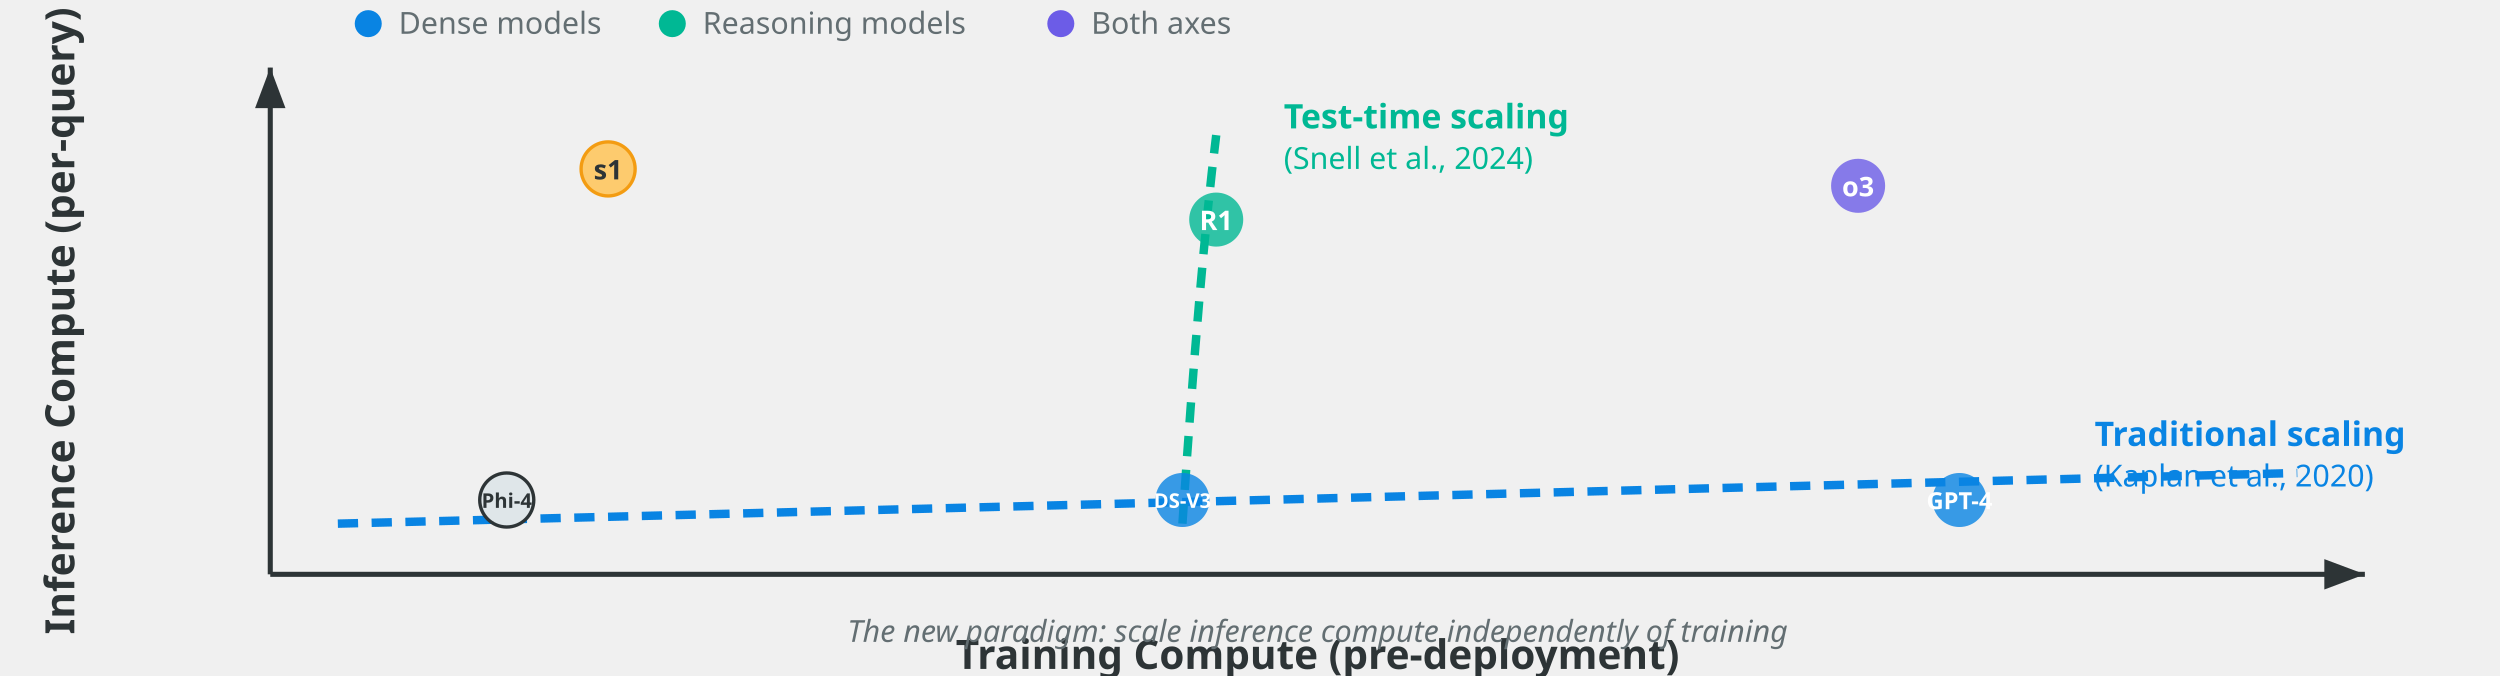
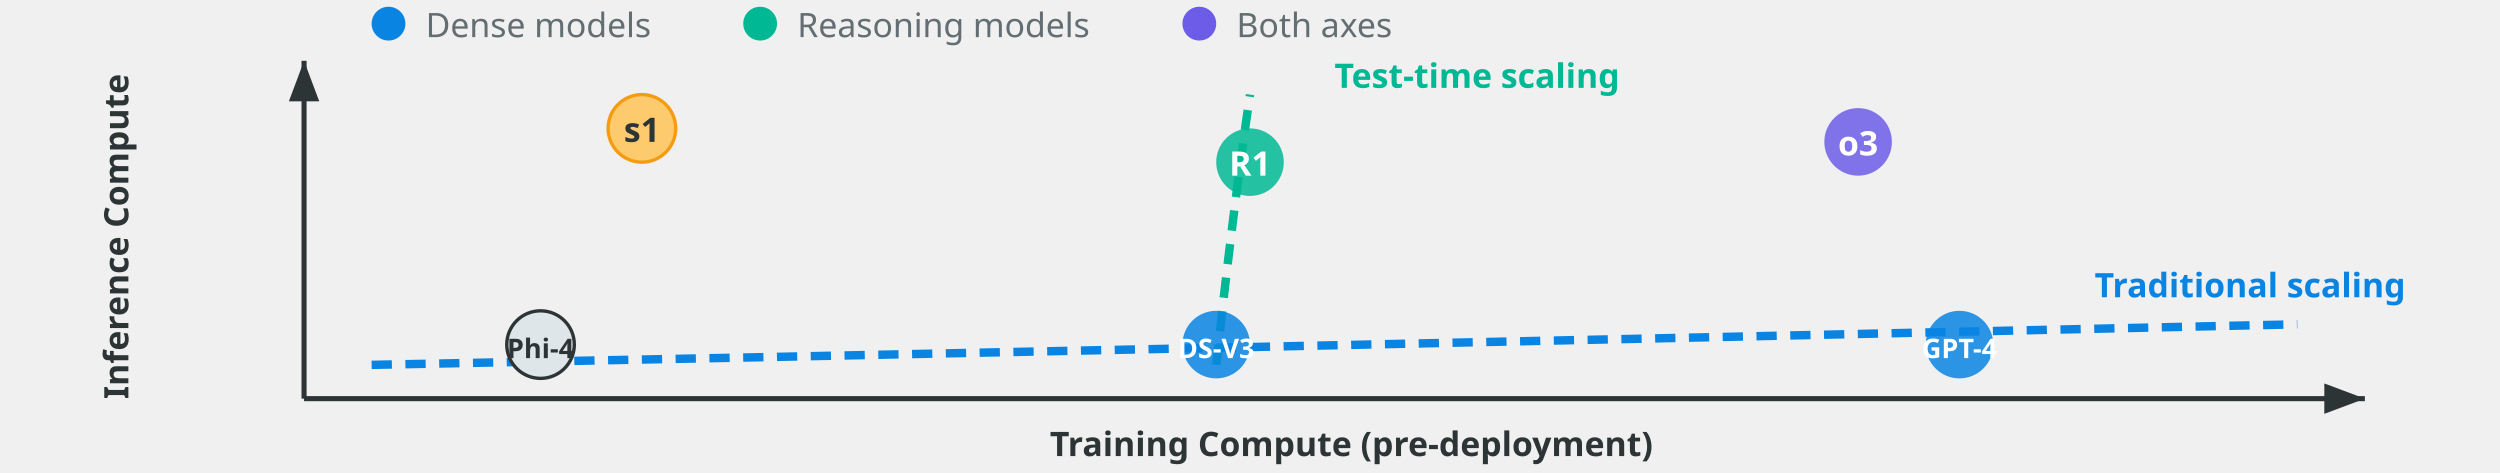
- <svg xmlns="http://www.w3.org/2000/svg" viewBox="0 0 740 200">
+ <svg xmlns="http://www.w3.org/2000/svg" viewBox="0 0 740 140">
  <defs>
-     <marker id="ah" markerWidth="8" markerHeight="6" refX="8" refY="3" orient="auto">
+     <marker id="ts-ah" markerWidth="8" markerHeight="6" refX="8" refY="3" orient="auto">
      <path d="M0,0 L8,3 L0,6" fill="#2d3436" />
    </marker>
  </defs>
-   <line x1="80" y1="170" x2="700" y2="170" stroke="#2d3436" stroke-width="1.5" marker-end="url(#ah)" />
-   <line x1="80" y1="170" x2="80" y2="20" stroke="#2d3436" stroke-width="1.5" marker-end="url(#ah)" />
-   <text x="390" y="198" text-anchor="middle" font-size="12" font-family="Avenir,sans-serif" fill="#2d3436" font-weight="bold">Training Compute (pre-deployment)</text>
-   <text x="22" y="95" text-anchor="middle" font-size="12" font-family="Avenir,sans-serif" fill="#2d3436" font-weight="bold" transform="rotate(-90, 22, 95)">Inference Compute (per-query)</text>
-   <path d="M100,155 Q300,150 680,140" stroke="#0984e3" stroke-width="2.5" fill="none" stroke-dasharray="6,4" />
-   <text x="620" y="132" font-size="10" font-family="Avenir,sans-serif" fill="#0984e3" font-weight="bold">Traditional scaling</text>
-   <text x="620" y="144" font-size="9" font-family="Avenir,sans-serif" fill="#0984e3">(Kaplan et al., 2020)</text>
-   <path d="M350,155 Q355,80 360,40" stroke="#00b894" stroke-width="2.5" fill="none" stroke-dasharray="6,4" />
-   <text x="380" y="38" font-size="10" font-family="Avenir,sans-serif" fill="#00b894" font-weight="bold">Test-time scaling</text>
-   <text x="380" y="50" font-size="9" font-family="Avenir,sans-serif" fill="#00b894">(Snell et al., 2024)</text>
-   <circle cx="580" cy="148" r="8" fill="#0984e3" opacity="0.8" />
-   <text x="580" y="148" text-anchor="middle" dominant-baseline="central" font-size="7" font-family="Avenir,sans-serif" fill="white" font-weight="bold">GPT-4</text>
-   <circle cx="350" cy="148" r="8" fill="#0984e3" opacity="0.8" />
-   <text x="350" y="148" text-anchor="middle" dominant-baseline="central" font-size="6" font-family="Avenir,sans-serif" fill="white" font-weight="bold">DS-V3</text>
-   <circle cx="550" cy="55" r="8" fill="#6c5ce7" opacity="0.8" />
-   <text x="550" y="55" text-anchor="middle" dominant-baseline="central" font-size="8" font-family="Avenir,sans-serif" fill="white" font-weight="bold">o3</text>
-   <circle cx="360" cy="65" r="8" fill="#00b894" opacity="0.8" />
-   <text x="360" y="65" text-anchor="middle" dominant-baseline="central" font-size="8" font-family="Avenir,sans-serif" fill="white" font-weight="bold">R1</text>
-   <circle cx="180" cy="50" r="8" fill="#fdcb6e" stroke="#f39c12" stroke-width="1" />
-   <text x="180" y="50" text-anchor="middle" dominant-baseline="central" font-size="8" font-family="Avenir,sans-serif" fill="#2d3436" font-weight="bold">s1</text>
-   <circle cx="150" cy="148" r="8" fill="#dfe6e9" stroke="#2d3436" stroke-width="1" />
-   <text x="150" y="148" text-anchor="middle" dominant-baseline="central" font-size="6" font-family="Avenir,sans-serif" fill="#2d3436" font-weight="bold">Phi-4</text>
-   <rect x="105" y="3" width="8" height="8" rx="4" fill="#0984e3" />
-   <text x="118" y="10" font-size="9" font-family="Avenir,sans-serif" fill="#636e72">Dense models</text>
-   <rect x="195" y="3" width="8" height="8" rx="4" fill="#00b894" />
-   <text x="208" y="10" font-size="9" font-family="Avenir,sans-serif" fill="#636e72">Reasoning models</text>
-   <rect x="310" y="3" width="8" height="8" rx="4" fill="#6c5ce7" />
-   <text x="323" y="10" font-size="9" font-family="Avenir,sans-serif" fill="#636e72">Both axes</text>
-   <text x="390" y="190" text-anchor="middle" font-size="9" font-family="Avenir,sans-serif" fill="#636e72" font-style="italic">The new paradigm: scale inference compute independently of training</text>
+   <circle cx="115" cy="7" r="5" fill="#0984e3" />
+   <text x="126" y="11" font-size="10" font-family="Avenir,sans-serif" fill="#636e72">Dense models</text>
+   <circle cx="225" cy="7" r="5" fill="#00b894" />
+   <text x="236" y="11" font-size="10" font-family="Avenir,sans-serif" fill="#636e72">Reasoning models</text>
+   <circle cx="355" cy="7" r="5" fill="#6c5ce7" />
+   <text x="366" y="11" font-size="10" font-family="Avenir,sans-serif" fill="#636e72">Both axes</text>
+   <line x1="90" y1="118" x2="700" y2="118" stroke="#2d3436" stroke-width="1.5" marker-end="url(#ts-ah)" />
+   <line x1="90" y1="118" x2="90" y2="18" stroke="#2d3436" stroke-width="1.5" marker-end="url(#ts-ah)" />
+   <text x="400" y="135" text-anchor="middle" font-size="10" font-family="Avenir,sans-serif" fill="#2d3436" font-weight="bold">Training Compute (pre-deployment)</text>
+   <text x="38" y="70" text-anchor="middle" font-size="10" font-family="Avenir,sans-serif" fill="#2d3436" font-weight="bold" transform="rotate(-90, 38, 70)">Inference Compute</text>
+   <path d="M110,108 Q320,104 680,96" stroke="#0984e3" stroke-width="2.5" fill="none" stroke-dasharray="6,4" />
+   <text x="620" y="88" font-size="10" font-family="Avenir,sans-serif" fill="#0984e3" font-weight="bold">Traditional scaling</text>
+   <path d="M360,108 Q365,62 370,28" stroke="#00b894" stroke-width="2.5" fill="none" stroke-dasharray="6,4" />
+   <text x="395" y="26" font-size="10" font-family="Avenir,sans-serif" fill="#00b894" font-weight="bold">Test-time scaling</text>
+   <circle cx="580" cy="102" r="10" fill="#0984e3" opacity="0.85" />
+   <text x="580" y="106" text-anchor="middle" font-size="8" font-family="Avenir,sans-serif" fill="white" font-weight="bold">GPT-4</text>
+   <circle cx="360" cy="102" r="10" fill="#0984e3" opacity="0.85" />
+   <text x="360" y="106" text-anchor="middle" font-size="8" font-family="Avenir,sans-serif" fill="white" font-weight="bold">DS-V3</text>
+   <circle cx="550" cy="42" r="10" fill="#6c5ce7" opacity="0.85" />
+   <text x="550" y="46" text-anchor="middle" font-size="10" font-family="Avenir,sans-serif" fill="white" font-weight="bold">o3</text>
+   <circle cx="370" cy="48" r="10" fill="#00b894" opacity="0.85" />
+   <text x="370" y="52" text-anchor="middle" font-size="10" font-family="Avenir,sans-serif" fill="white" font-weight="bold">R1</text>
+   <circle cx="190" cy="38" r="10" fill="#fdcb6e" stroke="#f39c12" stroke-width="1" />
+   <text x="190" y="42" text-anchor="middle" font-size="10" font-family="Avenir,sans-serif" fill="#2d3436" font-weight="bold">s1</text>
+   <circle cx="160" cy="102" r="10" fill="#dfe6e9" stroke="#2d3436" stroke-width="1" />
+   <text x="160" y="106" text-anchor="middle" font-size="8" font-family="Avenir,sans-serif" fill="#2d3436" font-weight="bold">Phi-4</text>
</svg>
